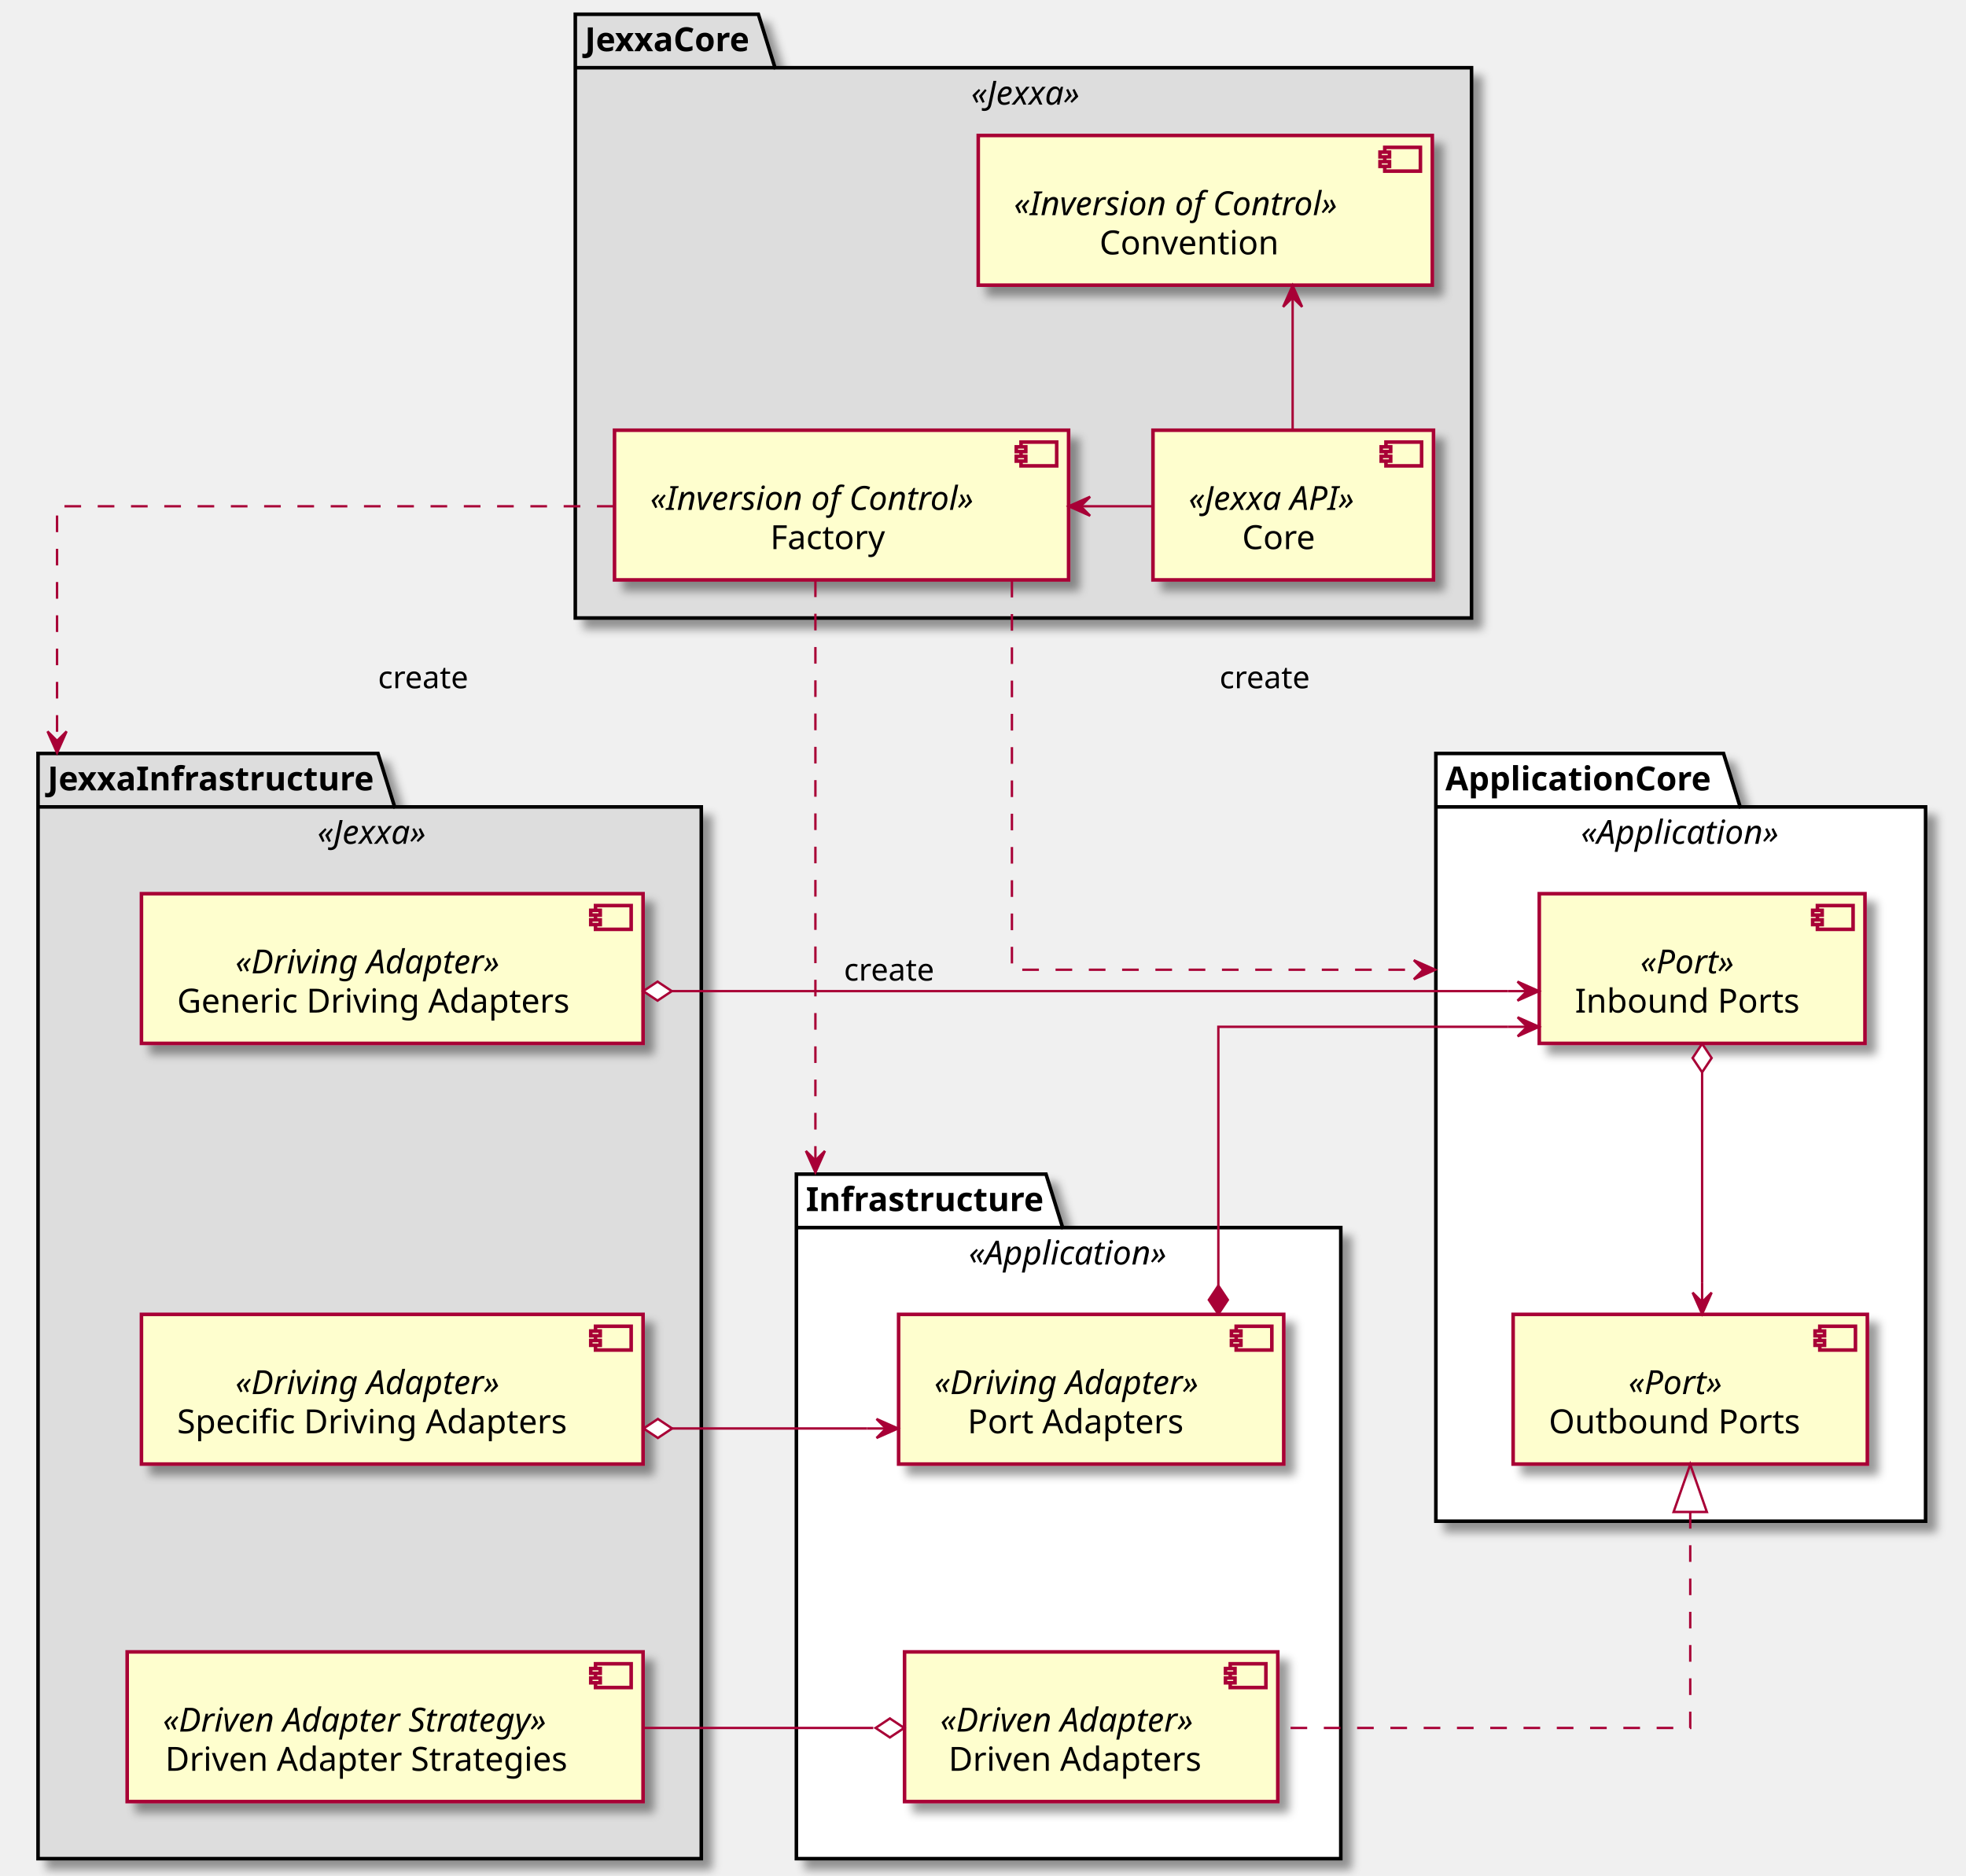
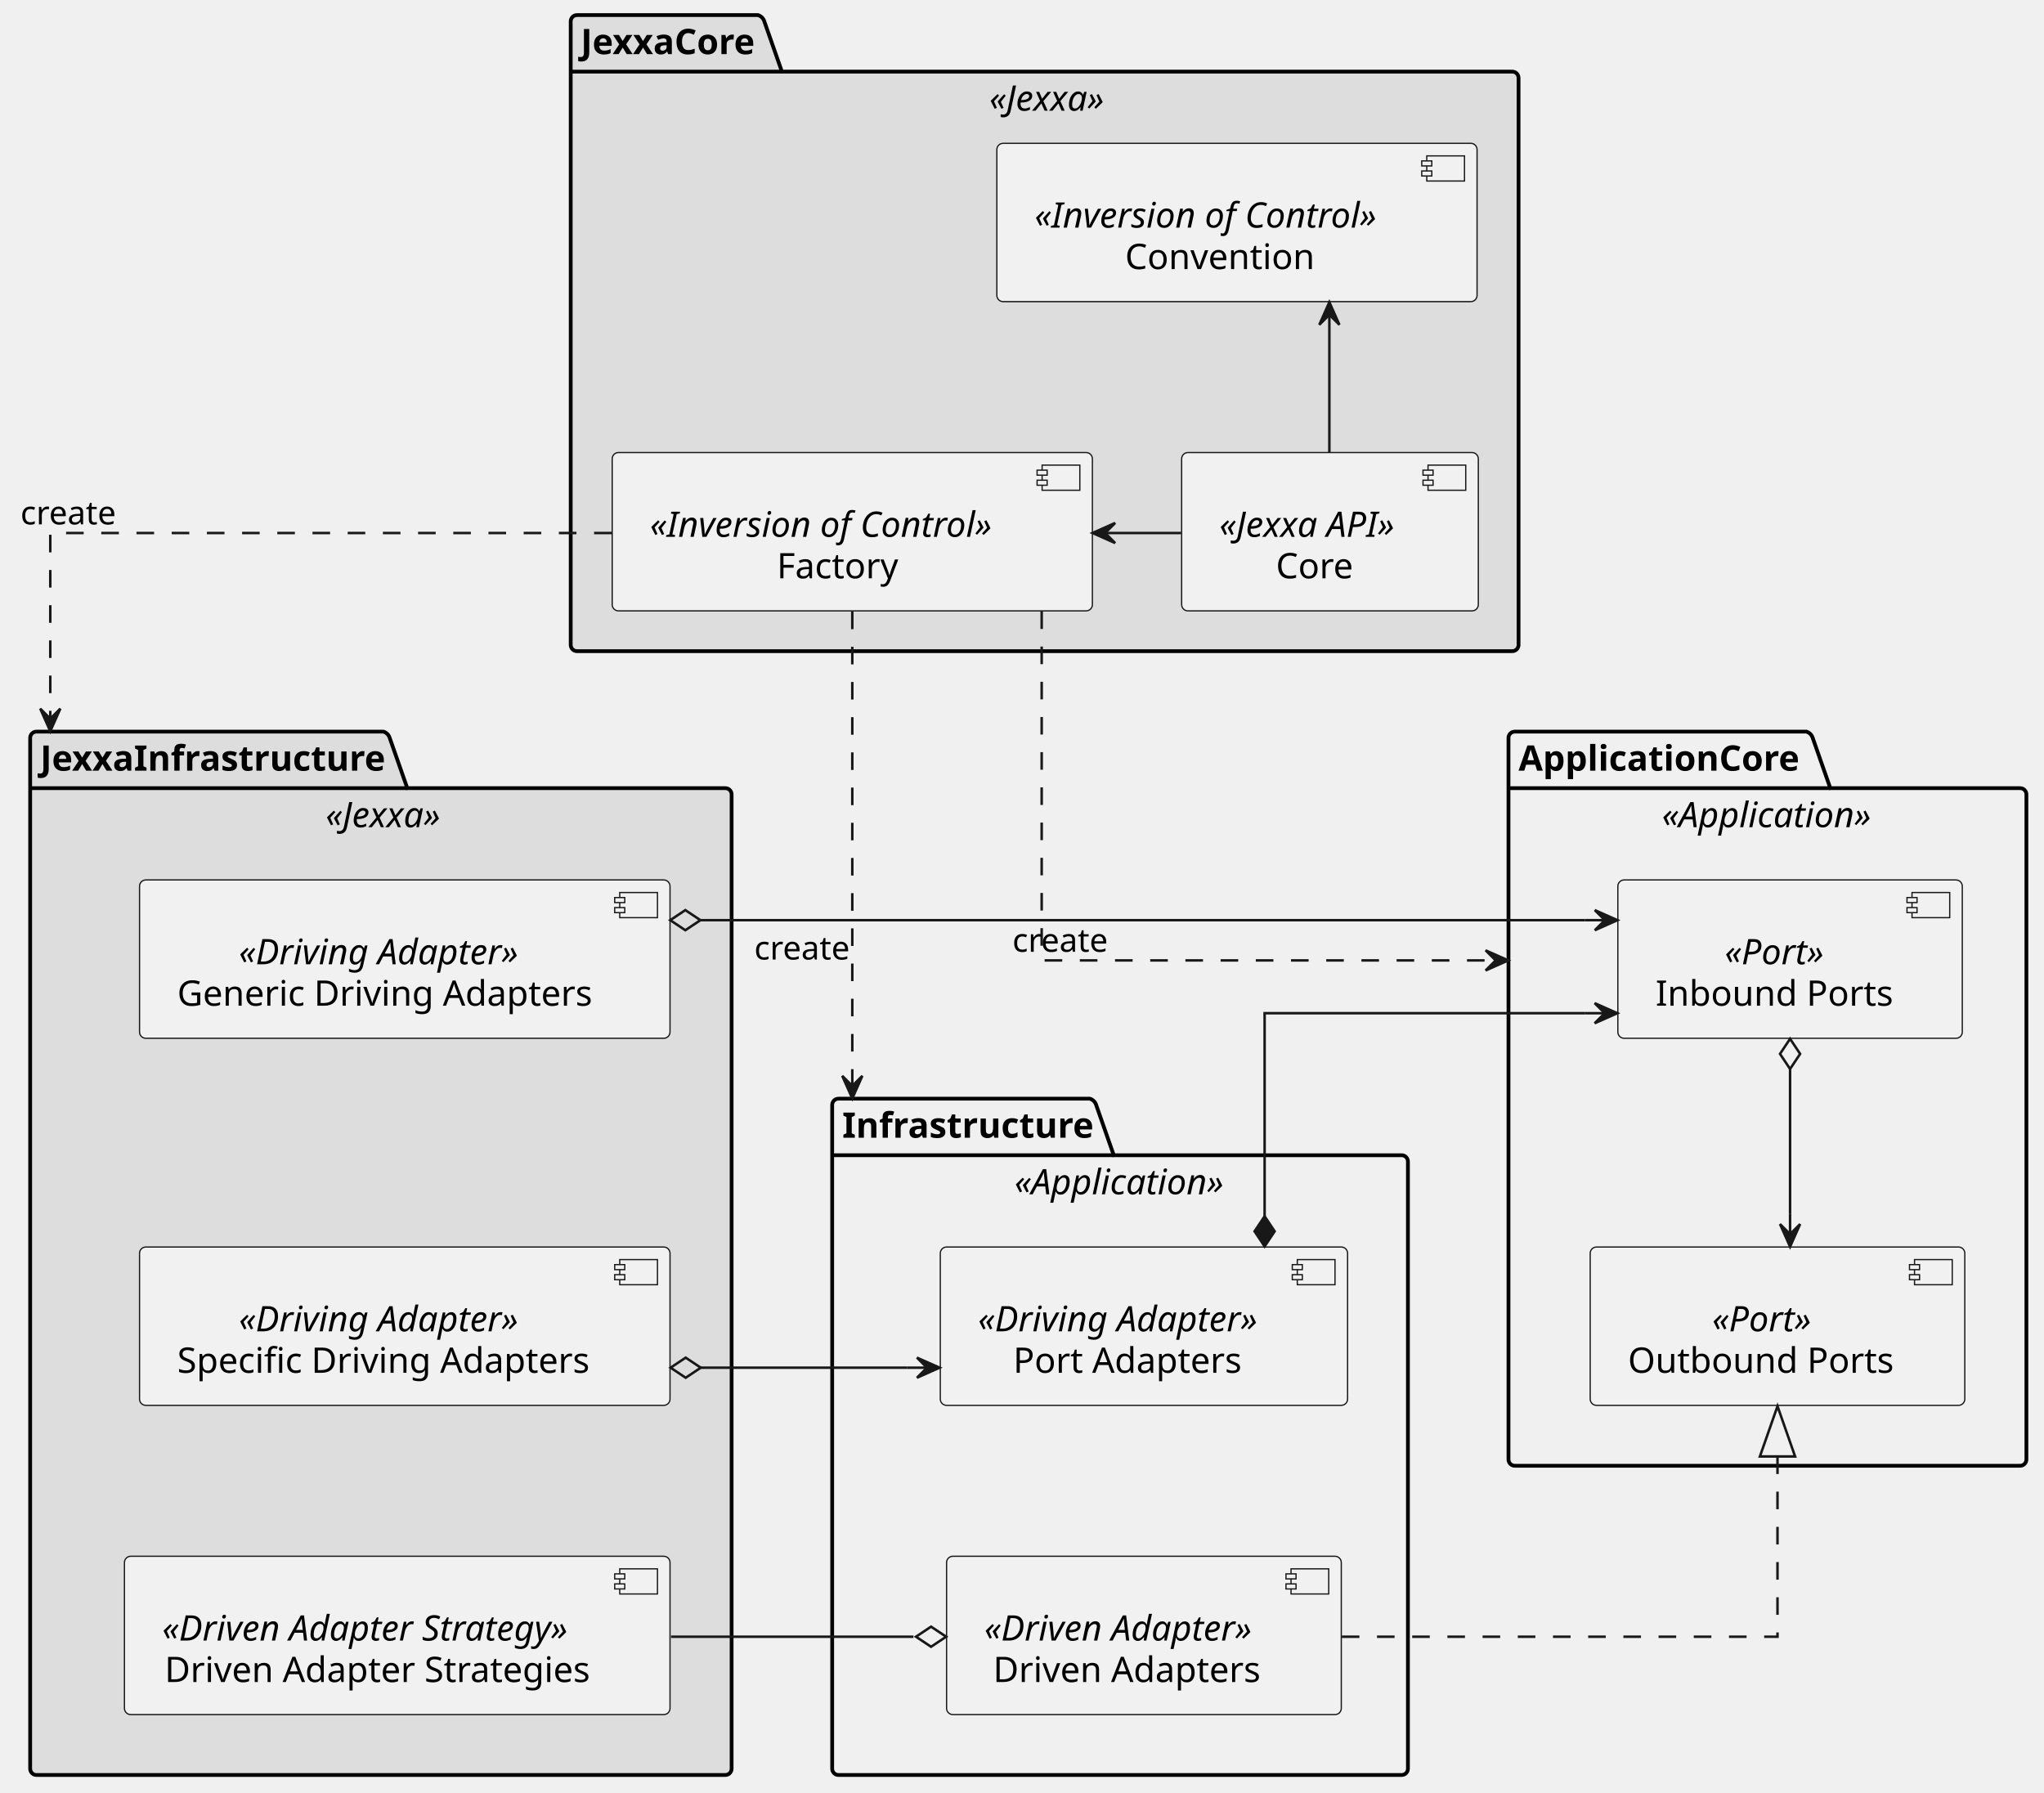
- <svg xmlns="http://www.w3.org/2000/svg" contentScriptType="application/ecmascript" contentStyleType="text/css" height="789px" preserveAspectRatio="none" style="width:827px;height:789px;" version="1.1" viewBox="0 0 827 789" width="827px" zoomAndPan="magnify">
-   <defs>
-     <filter height="300%" id="f133hsm55sepuy" width="300%" x="-1" y="-1">
-       <feGaussianBlur result="blurOut" stdDeviation="2.0" />
-       <feColorMatrix in="blurOut" result="blurOut2" type="matrix" values="0 0 0 0 0 0 0 0 0 0 0 0 0 0 0 0 0 0 .4 0" />
-       <feOffset dx="4.0" dy="4.0" in="blurOut2" result="blurOut3" />
-       <feBlend in="SourceGraphic" in2="blurOut3" mode="normal" />
-     </filter>
-   </defs>
+ <svg xmlns="http://www.w3.org/2000/svg" contentStyleType="text/css" height="713px" preserveAspectRatio="none" style="width:813px;height:713px;background:#FFFFFF;" version="1.1" viewBox="0 0 813 713" width="813px" zoomAndPan="magnify">
+   <defs />
  <g>
-     <polygon fill="#DDDDDD" filter="url(#f133hsm55sepuy)" points="242,6,319,6,326,28.488,619,28.488,619,260,242,260,242,6" style="stroke:#000000;stroke-width:1.5;" />
-     <line style="stroke:#000000;stroke-width:1.5;" x1="242" x2="326" y1="28.488" y2="28.488" />
-     <text fill="#000000" font-family="sans-serif" font-size="14" font-weight="bold" lengthAdjust="spacing" textLength="71" x="246" y="21.535">JexxaCore</text>
-     <text fill="#000000" font-family="sans-serif" font-size="14" font-style="italic" lengthAdjust="spacing" textLength="52" x="408.5" y="44.023">«Jexxa»</text>
-     <polygon fill="#DDDDDD" filter="url(#f133hsm55sepuy)" points="16,317,159,317,166,339.488,295,339.488,295,782,16,782,16,317" style="stroke:#000000;stroke-width:1.5;" />
-     <line style="stroke:#000000;stroke-width:1.5;" x1="16" x2="166" y1="339.488" y2="339.488" />
-     <text fill="#000000" font-family="sans-serif" font-size="14" font-weight="bold" lengthAdjust="spacing" textLength="137" x="20" y="332.535">JexxaInfrastructure</text>
-     <text fill="#000000" font-family="sans-serif" font-size="14" font-style="italic" lengthAdjust="spacing" textLength="52" x="133.5" y="355.023">«Jexxa»</text>
-     <polygon fill="#FFFFFF" filter="url(#f133hsm55sepuy)" points="604,317,725,317,732,339.488,810,339.488,810,640,604,640,604,317" style="stroke:#000000;stroke-width:1.5;" />
-     <line style="stroke:#000000;stroke-width:1.5;" x1="604" x2="732" y1="339.488" y2="339.488" />
-     <text fill="#000000" font-family="sans-serif" font-size="14" font-weight="bold" lengthAdjust="spacing" textLength="115" x="608" y="332.535">ApplicationCore</text>
-     <text fill="#000000" font-family="sans-serif" font-size="14" font-style="italic" lengthAdjust="spacing" textLength="92" x="665" y="355.023">«Application»</text>
-     <polygon fill="#FFFFFF" filter="url(#f133hsm55sepuy)" points="335,494,440,494,447,516.488,564,516.488,564,782,335,782,335,494" style="stroke:#000000;stroke-width:1.5;" />
-     <line style="stroke:#000000;stroke-width:1.5;" x1="335" x2="447" y1="516.488" y2="516.488" />
-     <text fill="#000000" font-family="sans-serif" font-size="14" font-weight="bold" lengthAdjust="spacing" textLength="99" x="339" y="509.535">Infrastructure</text>
-     <text fill="#000000" font-family="sans-serif" font-size="14" font-style="italic" lengthAdjust="spacing" textLength="92" x="407.5" y="532.023">«Application»</text>
-     <rect fill="#FEFECE" filter="url(#f133hsm55sepuy)" height="62.977" style="stroke:#A80036;stroke-width:1.5;" width="191" x="411.5" y="57" />
-     <rect fill="#FEFECE" height="10" style="stroke:#A80036;stroke-width:1.5;" width="15" x="582.5" y="62" />
-     <rect fill="#FEFECE" height="2" style="stroke:#A80036;stroke-width:1.5;" width="4" x="580.5" y="64" />
-     <rect fill="#FEFECE" height="2" style="stroke:#A80036;stroke-width:1.5;" width="4" x="580.5" y="68" />
-     <text fill="#000000" font-family="sans-serif" font-size="14" font-style="italic" lengthAdjust="spacing" textLength="151" x="426.5" y="90.535">«Inversion of Control»</text>
-     <text fill="#000000" font-family="sans-serif" font-size="14" lengthAdjust="spacing" textLength="79" x="462.5" y="107.023">Convention</text>
-     <rect fill="#FEFECE" filter="url(#f133hsm55sepuy)" height="62.977" style="stroke:#A80036;stroke-width:1.5;" width="118" x="485" y="181" />
-     <rect fill="#FEFECE" height="10" style="stroke:#A80036;stroke-width:1.5;" width="15" x="583" y="186" />
-     <rect fill="#FEFECE" height="2" style="stroke:#A80036;stroke-width:1.5;" width="4" x="581" y="188" />
-     <rect fill="#FEFECE" height="2" style="stroke:#A80036;stroke-width:1.5;" width="4" x="581" y="192" />
-     <text fill="#000000" font-family="sans-serif" font-size="14" font-style="italic" lengthAdjust="spacing" textLength="78" x="500" y="214.535">«Jexxa API»</text>
-     <text fill="#000000" font-family="sans-serif" font-size="14" lengthAdjust="spacing" textLength="33" x="522.5" y="231.023">Core</text>
-     <rect fill="#FEFECE" filter="url(#f133hsm55sepuy)" height="62.977" style="stroke:#A80036;stroke-width:1.5;" width="191" x="258.5" y="181" />
-     <rect fill="#FEFECE" height="10" style="stroke:#A80036;stroke-width:1.5;" width="15" x="429.5" y="186" />
-     <rect fill="#FEFECE" height="2" style="stroke:#A80036;stroke-width:1.5;" width="4" x="427.5" y="188" />
-     <rect fill="#FEFECE" height="2" style="stroke:#A80036;stroke-width:1.5;" width="4" x="427.5" y="192" />
-     <text fill="#000000" font-family="sans-serif" font-size="14" font-style="italic" lengthAdjust="spacing" textLength="151" x="273.5" y="214.535">«Inversion of Control»</text>
-     <text fill="#000000" font-family="sans-serif" font-size="14" lengthAdjust="spacing" textLength="50" x="324" y="231.023">Factory</text>
-     <rect fill="#FEFECE" filter="url(#f133hsm55sepuy)" height="62.977" style="stroke:#A80036;stroke-width:1.5;" width="211" x="59.5" y="376" />
-     <rect fill="#FEFECE" height="10" style="stroke:#A80036;stroke-width:1.5;" width="15" x="250.5" y="381" />
-     <rect fill="#FEFECE" height="2" style="stroke:#A80036;stroke-width:1.5;" width="4" x="248.5" y="383" />
-     <rect fill="#FEFECE" height="2" style="stroke:#A80036;stroke-width:1.5;" width="4" x="248.5" y="387" />
-     <text fill="#000000" font-family="sans-serif" font-size="14" font-style="italic" lengthAdjust="spacing" textLength="122" x="99" y="409.535">«Driving Adapter»</text>
-     <text fill="#000000" font-family="sans-serif" font-size="14" lengthAdjust="spacing" textLength="171" x="74.5" y="426.023">Generic Driving Adapters</text>
-     <rect fill="#FEFECE" filter="url(#f133hsm55sepuy)" height="62.977" style="stroke:#A80036;stroke-width:1.5;" width="211" x="59.5" y="553" />
-     <rect fill="#FEFECE" height="10" style="stroke:#A80036;stroke-width:1.5;" width="15" x="250.5" y="558" />
-     <rect fill="#FEFECE" height="2" style="stroke:#A80036;stroke-width:1.5;" width="4" x="248.5" y="560" />
-     <rect fill="#FEFECE" height="2" style="stroke:#A80036;stroke-width:1.5;" width="4" x="248.5" y="564" />
-     <text fill="#000000" font-family="sans-serif" font-size="14" font-style="italic" lengthAdjust="spacing" textLength="122" x="99" y="586.535">«Driving Adapter»</text>
-     <text fill="#000000" font-family="sans-serif" font-size="14" lengthAdjust="spacing" textLength="171" x="74.5" y="603.023">Specific Driving Adapters</text>
-     <rect fill="#FEFECE" filter="url(#f133hsm55sepuy)" height="62.977" style="stroke:#A80036;stroke-width:1.5;" width="217" x="53.5" y="695" />
-     <rect fill="#FEFECE" height="10" style="stroke:#A80036;stroke-width:1.5;" width="15" x="250.5" y="700" />
-     <rect fill="#FEFECE" height="2" style="stroke:#A80036;stroke-width:1.5;" width="4" x="248.5" y="702" />
-     <rect fill="#FEFECE" height="2" style="stroke:#A80036;stroke-width:1.5;" width="4" x="248.5" y="706" />
-     <text fill="#000000" font-family="sans-serif" font-size="14" font-style="italic" lengthAdjust="spacing" textLength="177" x="68.5" y="728.535">«Driven Adapter Strategy»</text>
-     <text fill="#000000" font-family="sans-serif" font-size="14" lengthAdjust="spacing" textLength="175" x="69.5" y="745.023">Driven Adapter Strategies</text>
-     <rect fill="#FEFECE" filter="url(#f133hsm55sepuy)" height="62.977" style="stroke:#A80036;stroke-width:1.5;" width="137" x="647.5" y="376" />
-     <rect fill="#FEFECE" height="10" style="stroke:#A80036;stroke-width:1.5;" width="15" x="764.5" y="381" />
-     <rect fill="#FEFECE" height="2" style="stroke:#A80036;stroke-width:1.5;" width="4" x="762.5" y="383" />
-     <rect fill="#FEFECE" height="2" style="stroke:#A80036;stroke-width:1.5;" width="4" x="762.5" y="387" />
-     <text fill="#000000" font-family="sans-serif" font-size="14" font-style="italic" lengthAdjust="spacing" textLength="42" x="690" y="409.535">«Port»</text>
-     <text fill="#000000" font-family="sans-serif" font-size="14" lengthAdjust="spacing" textLength="97" x="662.5" y="426.023">Inbound Ports</text>
-     <rect fill="#FEFECE" filter="url(#f133hsm55sepuy)" height="62.977" style="stroke:#A80036;stroke-width:1.5;" width="149" x="636.5" y="553" />
-     <rect fill="#FEFECE" height="10" style="stroke:#A80036;stroke-width:1.5;" width="15" x="765.5" y="558" />
-     <rect fill="#FEFECE" height="2" style="stroke:#A80036;stroke-width:1.5;" width="4" x="763.5" y="560" />
-     <rect fill="#FEFECE" height="2" style="stroke:#A80036;stroke-width:1.5;" width="4" x="763.5" y="564" />
-     <text fill="#000000" font-family="sans-serif" font-size="14" font-style="italic" lengthAdjust="spacing" textLength="42" x="685" y="586.535">«Port»</text>
-     <text fill="#000000" font-family="sans-serif" font-size="14" lengthAdjust="spacing" textLength="109" x="651.5" y="603.023">Outbound Ports</text>
-     <rect fill="#FEFECE" filter="url(#f133hsm55sepuy)" height="62.977" style="stroke:#A80036;stroke-width:1.5;" width="162" x="378" y="553" />
-     <rect fill="#FEFECE" height="10" style="stroke:#A80036;stroke-width:1.5;" width="15" x="520" y="558" />
-     <rect fill="#FEFECE" height="2" style="stroke:#A80036;stroke-width:1.5;" width="4" x="518" y="560" />
-     <rect fill="#FEFECE" height="2" style="stroke:#A80036;stroke-width:1.5;" width="4" x="518" y="564" />
-     <text fill="#000000" font-family="sans-serif" font-size="14" font-style="italic" lengthAdjust="spacing" textLength="122" x="393" y="586.535">«Driving Adapter»</text>
-     <text fill="#000000" font-family="sans-serif" font-size="14" lengthAdjust="spacing" textLength="94" x="407" y="603.023">Port Adapters</text>
-     <rect fill="#FEFECE" filter="url(#f133hsm55sepuy)" height="62.977" style="stroke:#A80036;stroke-width:1.5;" width="157" x="380.5" y="695" />
-     <rect fill="#FEFECE" height="10" style="stroke:#A80036;stroke-width:1.5;" width="15" x="517.5" y="700" />
-     <rect fill="#FEFECE" height="2" style="stroke:#A80036;stroke-width:1.5;" width="4" x="515.5" y="702" />
-     <rect fill="#FEFECE" height="2" style="stroke:#A80036;stroke-width:1.5;" width="4" x="515.5" y="706" />
-     <text fill="#000000" font-family="sans-serif" font-size="14" font-style="italic" lengthAdjust="spacing" textLength="117" x="395.5" y="728.535">«Driven Adapter»</text>
-     <text fill="#000000" font-family="sans-serif" font-size="14" lengthAdjust="spacing" textLength="110" x="399" y="745.023">Driven Adapters</text>
-     <path d="M282.73,601 C282.73,601 364.71,601 364.71,601 " fill="none" id="Specific Driving Adapters-Port Adapters" style="stroke:#A80036;stroke-width:1.0;" />
-     <polygon fill="#A80036" points="377.71,601,368.71,597,372.71,601,368.71,605,377.71,601" style="stroke:#A80036;stroke-width:1.0;" />
-     <line style="stroke:#A80036;stroke-width:1.0;" x1="372.71" x2="364.71" y1="601" y2="601" />
-     <polygon fill="#FFFFFF" points="270.73,601,276.73,605,282.73,601,276.73,597,270.73,601" style="stroke:#A80036;stroke-width:1.0;" />
-     <path d="M282.59,417 C282.59,417 634.33,417 634.33,417 " fill="none" id="Generic Driving Adapters-Inbound Ports" style="stroke:#A80036;stroke-width:1.0;" />
-     <polygon fill="#A80036" points="647.33,417,638.33,413,642.33,417,638.33,421,647.33,417" style="stroke:#A80036;stroke-width:1.0;" />
-     <line style="stroke:#A80036;stroke-width:1.0;" x1="642.33" x2="634.33" y1="417" y2="417" />
-     <polygon fill="#FFFFFF" points="270.59,417,276.59,421,282.59,417,276.59,413,270.59,417" style="stroke:#A80036;stroke-width:1.0;" />
-     <path d="M512.5,540.9 C512.5,540.9 512.5,432 512.5,432 C512.5,432 634.39,432 634.39,432 " fill="none" id="Port Adapters-Inbound Ports" style="stroke:#A80036;stroke-width:1.0;" />
-     <polygon fill="#A80036" points="647.39,432,638.39,428,642.39,432,638.39,436,647.39,432" style="stroke:#A80036;stroke-width:1.0;" />
-     <line style="stroke:#A80036;stroke-width:1.0;" x1="642.39" x2="634.39" y1="432" y2="432" />
-     <polygon fill="#A80036" points="512.5,552.9,516.5,546.9,512.5,540.9,508.5,546.9,512.5,552.9" style="stroke:#A80036;stroke-width:1.0;" />
-     <path d="M716,451.14 C716,451.14 716,539.83 716,539.83 " fill="none" id="Inbound Ports-Outbound Ports" style="stroke:#A80036;stroke-width:1.0;" />
-     <polygon fill="#A80036" points="716,552.83,720,543.83,716,547.83,712,543.83,716,552.83" style="stroke:#A80036;stroke-width:1.0;" />
-     <line style="stroke:#A80036;stroke-width:1.0;" x1="716" x2="716" y1="547.83" y2="539.83" />
-     <polygon fill="#FFFFFF" points="716,439.14,712,445.14,716,451.14,720,445.14,716,439.14" style="stroke:#A80036;stroke-width:1.0;" />
-     <path d="M711,636.13 C711,636.13 711,727 711,727 C711,727 611.64,727 537.7,727 " fill="none" id="Outbound Ports-backto-Driven Adapters" style="stroke:#A80036;stroke-width:1.0;stroke-dasharray:7.0,7.0;" />
-     <polygon fill="none" points="704,636.13,711,616.13,718,636.13,704,636.13" style="stroke:#A80036;stroke-width:1.0;" />
-     <path d="M270.91,727 C270.91,727 367.33,727 367.33,727 " fill="none" id="Driven Adapter Strategies-to-Driven Adapters" style="stroke:#A80036;stroke-width:1.0;" />
-     <polygon fill="#FFFFFF" points="380.33,727,374.33,723,368.33,727,374.33,731,380.33,727" style="stroke:#A80036;stroke-width:1.0;" />
-     <path d="M343,244.22 C343,288.145 343,370.303 343,442.884 C343,451.956 343,460.879 343,469.56 C343,473.899 343,478.179 343,482.386 C343,484.489 343,486.574 343,488.64 C343,489.673 343,490.701 343,491.724 C343,492.235 343,492.745 343,493.254 " fill="none" id="Factory-to-Infrastructure" style="stroke:#A80036;stroke-width:1.0;stroke-dasharray:7.0,7.0;" />
-     <polygon fill="#A80036" points="343,493.254,347,484.254,343,488.254,339,484.254,343,493.254" style="stroke:#A80036;stroke-width:1.0;" />
-     <text fill="#000000" font-family="sans-serif" font-size="13" lengthAdjust="spacing" textLength="38" x="355" y="412.568">create</text>
-     <path d="M425.67,244.35 C425.67,299.74 425.67,408 425.67,408 C425.67,408 470.808,408 516.65,408 C539.571,408 562.669,408 580.388,408 C589.248,408 596.764,408 602.24,408 C602.583,408 602.917,408 603.243,408 C603.406,408 603.567,408 603.726,408 " fill="none" id="Factory-to-ApplicationCore" style="stroke:#A80036;stroke-width:1.0;stroke-dasharray:7.0,7.0;" />
-     <polygon fill="#A80036" points="603.726,408,594.726,404,598.726,408,594.726,412,603.726,408" style="stroke:#A80036;stroke-width:1.0;" />
-     <text fill="#000000" font-family="sans-serif" font-size="13" lengthAdjust="spacing" textLength="38" x="513" y="289.568">create</text>
-     <path d="M258.11,213 C160.67,213 24,213 24,213 C24,213 24,258.632 24,305.691 C24,308.632 24,311.579 24,314.521 C24,315.256 24,315.991 24,316.726 " fill="none" id="Factory-to-JexxaInfrastructure" style="stroke:#A80036;stroke-width:1.0;stroke-dasharray:7.0,7.0;" />
-     <polygon fill="#A80036" points="24,316.726,28,307.726,24,311.726,20,307.726,24,316.726" style="stroke:#A80036;stroke-width:1.0;" />
-     <text fill="#000000" font-family="sans-serif" font-size="13" lengthAdjust="spacing" textLength="38" x="159" y="289.568">create</text>
-     <path d="M454.56,213 C454.56,213 484.79,213 484.79,213 " fill="none" id="Factory-backto-Core" style="stroke:#A80036;stroke-width:1.0;" />
-     <polygon fill="#A80036" points="449.56,213,458.56,217,454.56,213,458.56,209,449.56,213" style="stroke:#A80036;stroke-width:1.0;" />
-     <path d="M543.75,125.11 C543.75,125.11 543.75,180.95 543.75,180.95 " fill="none" id="Convention-backto-Core" style="stroke:#A80036;stroke-width:1.0;" />
-     <polygon fill="#A80036" points="543.75,120.11,539.75,129.11,543.75,125.11,547.75,129.11,543.75,120.11" style="stroke:#A80036;stroke-width:1.0;" />
+     <g id="cluster_JexxaCore">
+       <path d="M229.5,6 L301.5,6 A3.75,3.75 0 0 1 304,8.5 L311,28.488 L601.5,28.488 A2.5,2.5 0 0 1 604,30.988 L604,256.5 A2.5,2.5 0 0 1 601.5,259 L229.5,259 A2.5,2.5 0 0 1 227,256.5 L227,8.5 A2.5,2.5 0 0 1 229.5,6 " fill="#DDDDDD" style="stroke:#000000;stroke-width:1.5;" />
+       <line style="stroke:#000000;stroke-width:1.5;" x1="227" x2="311" y1="28.488" y2="28.488" />
+       <text fill="#000000" font-family="sans-serif" font-size="14" font-weight="bold" lengthAdjust="spacing" textLength="71" x="231" y="21.535">JexxaCore</text>
+       <text fill="#000000" font-family="sans-serif" font-size="14" font-style="italic" lengthAdjust="spacing" textLength="52" x="393.5" y="44.023">«Jexxa»</text>
+     </g>
+     <g id="cluster_JexxaInfrastructure">
+       <path d="M14.5,291 L152.5,291 A3.75,3.75 0 0 1 155,293.5 L162,313.488 L288.5,313.488 A2.5,2.5 0 0 1 291,315.988 L291,703.5 A2.5,2.5 0 0 1 288.5,706 L14.5,706 A2.5,2.5 0 0 1 12,703.5 L12,293.5 A2.5,2.5 0 0 1 14.5,291 " fill="#DDDDDD" style="stroke:#000000;stroke-width:1.5;" />
+       <line style="stroke:#000000;stroke-width:1.5;" x1="12" x2="162" y1="313.488" y2="313.488" />
+       <text fill="#000000" font-family="sans-serif" font-size="14" font-weight="bold" lengthAdjust="spacing" textLength="137" x="16" y="306.535">JexxaInfrastructure</text>
+       <text fill="#000000" font-family="sans-serif" font-size="14" font-style="italic" lengthAdjust="spacing" textLength="52" x="129.5" y="329.023">«Jexxa»</text>
+     </g>
+     <g id="cluster_ApplicationCore">
+       <path d="M602.5,291 L718.5,291 A3.75,3.75 0 0 1 721,293.5 L728,313.488 L803.5,313.488 A2.5,2.5 0 0 1 806,315.988 L806,580.5 A2.5,2.5 0 0 1 803.5,583 L602.5,583 A2.5,2.5 0 0 1 600,580.5 L600,293.5 A2.5,2.5 0 0 1 602.5,291 " style="stroke:#000000;stroke-width:1.5;fill:none;" />
+       <line style="stroke:#000000;stroke-width:1.5;fill:none;" x1="600" x2="728" y1="313.488" y2="313.488" />
+       <text fill="#000000" font-family="sans-serif" font-size="14" font-weight="bold" lengthAdjust="spacing" textLength="115" x="604" y="306.535">ApplicationCore</text>
+       <text fill="#000000" font-family="sans-serif" font-size="14" font-style="italic" lengthAdjust="spacing" textLength="92" x="661" y="329.023">«Application»</text>
+     </g>
+     <g id="cluster_Infrastructure">
+       <path d="M333.5,437 L433.5,437 A3.75,3.75 0 0 1 436,439.5 L443,459.488 L557.5,459.488 A2.5,2.5 0 0 1 560,461.988 L560,703.5 A2.5,2.5 0 0 1 557.5,706 L333.5,706 A2.5,2.5 0 0 1 331,703.5 L331,439.5 A2.5,2.5 0 0 1 333.5,437 " style="stroke:#000000;stroke-width:1.5;fill:none;" />
+       <line style="stroke:#000000;stroke-width:1.5;fill:none;" x1="331" x2="443" y1="459.488" y2="459.488" />
+       <text fill="#000000" font-family="sans-serif" font-size="14" font-weight="bold" lengthAdjust="spacing" textLength="99" x="335" y="452.535">Infrastructure</text>
+       <text fill="#000000" font-family="sans-serif" font-size="14" font-style="italic" lengthAdjust="spacing" textLength="92" x="403.5" y="475.023">«Application»</text>
+     </g>
+     <g id="elem_Convention">
+       <rect fill="#F1F1F1" height="62.977" rx="2.5" ry="2.5" style="stroke:#181818;stroke-width:0.5;" width="191" x="396.5" y="57" />
+       <rect fill="#F1F1F1" height="10" style="stroke:#181818;stroke-width:0.5;" width="15" x="567.5" y="62" />
+       <rect fill="#F1F1F1" height="2" style="stroke:#181818;stroke-width:0.5;" width="4" x="565.5" y="64" />
+       <rect fill="#F1F1F1" height="2" style="stroke:#181818;stroke-width:0.5;" width="4" x="565.5" y="68" />
+       <text fill="#000000" font-family="sans-serif" font-size="14" font-style="italic" lengthAdjust="spacing" textLength="151" x="411.5" y="90.535">«Inversion of Control»</text>
+       <text fill="#000000" font-family="sans-serif" font-size="14" lengthAdjust="spacing" textLength="79" x="447.5" y="107.023">Convention</text>
+     </g>
+     <g id="elem_Core">
+       <rect fill="#F1F1F1" height="62.977" rx="2.5" ry="2.5" style="stroke:#181818;stroke-width:0.5;" width="118" x="470" y="180" />
+       <rect fill="#F1F1F1" height="10" style="stroke:#181818;stroke-width:0.5;" width="15" x="568" y="185" />
+       <rect fill="#F1F1F1" height="2" style="stroke:#181818;stroke-width:0.5;" width="4" x="566" y="187" />
+       <rect fill="#F1F1F1" height="2" style="stroke:#181818;stroke-width:0.5;" width="4" x="566" y="191" />
+       <text fill="#000000" font-family="sans-serif" font-size="14" font-style="italic" lengthAdjust="spacing" textLength="78" x="485" y="213.535">«Jexxa API»</text>
+       <text fill="#000000" font-family="sans-serif" font-size="14" lengthAdjust="spacing" textLength="33" x="507.5" y="230.023">Core</text>
+     </g>
+     <g id="elem_Factory">
+       <rect fill="#F1F1F1" height="62.977" rx="2.5" ry="2.5" style="stroke:#181818;stroke-width:0.5;" width="191" x="243.5" y="180" />
+       <rect fill="#F1F1F1" height="10" style="stroke:#181818;stroke-width:0.5;" width="15" x="414.5" y="185" />
+       <rect fill="#F1F1F1" height="2" style="stroke:#181818;stroke-width:0.5;" width="4" x="412.5" y="187" />
+       <rect fill="#F1F1F1" height="2" style="stroke:#181818;stroke-width:0.5;" width="4" x="412.5" y="191" />
+       <text fill="#000000" font-family="sans-serif" font-size="14" font-style="italic" lengthAdjust="spacing" textLength="151" x="258.5" y="213.535">«Inversion of Control»</text>
+       <text fill="#000000" font-family="sans-serif" font-size="14" lengthAdjust="spacing" textLength="50" x="309" y="230.023">Factory</text>
+     </g>
+     <g id="elem_Generic Driving Adapters">
+       <rect fill="#F1F1F1" height="62.977" rx="2.5" ry="2.5" style="stroke:#181818;stroke-width:0.5;" width="211" x="55.5" y="350" />
+       <rect fill="#F1F1F1" height="10" style="stroke:#181818;stroke-width:0.5;" width="15" x="246.5" y="355" />
+       <rect fill="#F1F1F1" height="2" style="stroke:#181818;stroke-width:0.5;" width="4" x="244.5" y="357" />
+       <rect fill="#F1F1F1" height="2" style="stroke:#181818;stroke-width:0.5;" width="4" x="244.5" y="361" />
+       <text fill="#000000" font-family="sans-serif" font-size="14" font-style="italic" lengthAdjust="spacing" textLength="122" x="95" y="383.535">«Driving Adapter»</text>
+       <text fill="#000000" font-family="sans-serif" font-size="14" lengthAdjust="spacing" textLength="171" x="70.5" y="400.023">Generic Driving Adapters</text>
+     </g>
+     <g id="elem_Specific Driving Adapters">
+       <rect fill="#F1F1F1" height="62.977" rx="2.5" ry="2.5" style="stroke:#181818;stroke-width:0.5;" width="211" x="55.5" y="496" />
+       <rect fill="#F1F1F1" height="10" style="stroke:#181818;stroke-width:0.5;" width="15" x="246.5" y="501" />
+       <rect fill="#F1F1F1" height="2" style="stroke:#181818;stroke-width:0.5;" width="4" x="244.5" y="503" />
+       <rect fill="#F1F1F1" height="2" style="stroke:#181818;stroke-width:0.5;" width="4" x="244.5" y="507" />
+       <text fill="#000000" font-family="sans-serif" font-size="14" font-style="italic" lengthAdjust="spacing" textLength="122" x="95" y="529.535">«Driving Adapter»</text>
+       <text fill="#000000" font-family="sans-serif" font-size="14" lengthAdjust="spacing" textLength="171" x="70.5" y="546.023">Specific Driving Adapters</text>
+     </g>
+     <g id="elem_Driven Adapter Strategies">
+       <rect fill="#F1F1F1" height="62.977" rx="2.5" ry="2.5" style="stroke:#181818;stroke-width:0.5;" width="217" x="49.5" y="619" />
+       <rect fill="#F1F1F1" height="10" style="stroke:#181818;stroke-width:0.5;" width="15" x="246.5" y="624" />
+       <rect fill="#F1F1F1" height="2" style="stroke:#181818;stroke-width:0.5;" width="4" x="244.5" y="626" />
+       <rect fill="#F1F1F1" height="2" style="stroke:#181818;stroke-width:0.5;" width="4" x="244.5" y="630" />
+       <text fill="#000000" font-family="sans-serif" font-size="14" font-style="italic" lengthAdjust="spacing" textLength="177" x="64.5" y="652.535">«Driven Adapter Strategy»</text>
+       <text fill="#000000" font-family="sans-serif" font-size="14" lengthAdjust="spacing" textLength="175" x="65.5" y="669.023">Driven Adapter Strategies</text>
+     </g>
+     <g id="elem_Inbound Ports">
+       <rect fill="#F1F1F1" height="62.977" rx="2.5" ry="2.5" style="stroke:#181818;stroke-width:0.5;" width="137" x="643.5" y="350" />
+       <rect fill="#F1F1F1" height="10" style="stroke:#181818;stroke-width:0.5;" width="15" x="760.5" y="355" />
+       <rect fill="#F1F1F1" height="2" style="stroke:#181818;stroke-width:0.5;" width="4" x="758.5" y="357" />
+       <rect fill="#F1F1F1" height="2" style="stroke:#181818;stroke-width:0.5;" width="4" x="758.5" y="361" />
+       <text fill="#000000" font-family="sans-serif" font-size="14" font-style="italic" lengthAdjust="spacing" textLength="42" x="686" y="383.535">«Port»</text>
+       <text fill="#000000" font-family="sans-serif" font-size="14" lengthAdjust="spacing" textLength="97" x="658.5" y="400.023">Inbound Ports</text>
+     </g>
+     <g id="elem_Outbound Ports">
+       <rect fill="#F1F1F1" height="62.977" rx="2.5" ry="2.5" style="stroke:#181818;stroke-width:0.5;" width="149" x="632.5" y="496" />
+       <rect fill="#F1F1F1" height="10" style="stroke:#181818;stroke-width:0.5;" width="15" x="761.5" y="501" />
+       <rect fill="#F1F1F1" height="2" style="stroke:#181818;stroke-width:0.5;" width="4" x="759.5" y="503" />
+       <rect fill="#F1F1F1" height="2" style="stroke:#181818;stroke-width:0.5;" width="4" x="759.5" y="507" />
+       <text fill="#000000" font-family="sans-serif" font-size="14" font-style="italic" lengthAdjust="spacing" textLength="42" x="681" y="529.535">«Port»</text>
+       <text fill="#000000" font-family="sans-serif" font-size="14" lengthAdjust="spacing" textLength="109" x="647.5" y="546.023">Outbound Ports</text>
+     </g>
+     <g id="elem_Port Adapters">
+       <rect fill="#F1F1F1" height="62.977" rx="2.5" ry="2.5" style="stroke:#181818;stroke-width:0.5;" width="162" x="374" y="496" />
+       <rect fill="#F1F1F1" height="10" style="stroke:#181818;stroke-width:0.5;" width="15" x="516" y="501" />
+       <rect fill="#F1F1F1" height="2" style="stroke:#181818;stroke-width:0.5;" width="4" x="514" y="503" />
+       <rect fill="#F1F1F1" height="2" style="stroke:#181818;stroke-width:0.5;" width="4" x="514" y="507" />
+       <text fill="#000000" font-family="sans-serif" font-size="14" font-style="italic" lengthAdjust="spacing" textLength="122" x="389" y="529.535">«Driving Adapter»</text>
+       <text fill="#000000" font-family="sans-serif" font-size="14" lengthAdjust="spacing" textLength="94" x="403" y="546.023">Port Adapters</text>
+     </g>
+     <g id="elem_Driven Adapters">
+       <rect fill="#F1F1F1" height="62.977" rx="2.5" ry="2.5" style="stroke:#181818;stroke-width:0.5;" width="157" x="376.5" y="619" />
+       <rect fill="#F1F1F1" height="10" style="stroke:#181818;stroke-width:0.5;" width="15" x="513.5" y="624" />
+       <rect fill="#F1F1F1" height="2" style="stroke:#181818;stroke-width:0.5;" width="4" x="511.5" y="626" />
+       <rect fill="#F1F1F1" height="2" style="stroke:#181818;stroke-width:0.5;" width="4" x="511.5" y="630" />
+       <text fill="#000000" font-family="sans-serif" font-size="14" font-style="italic" lengthAdjust="spacing" textLength="117" x="391.5" y="652.535">«Driven Adapter»</text>
+       <text fill="#000000" font-family="sans-serif" font-size="14" lengthAdjust="spacing" textLength="110" x="395" y="669.023">Driven Adapters</text>
+     </g>
+     <g id="link_Specific Driving Adapters_Port Adapters">
+       <path d="M278.73,544 C278.73,544 360.71,544 360.71,544 " fill="none" id="Specific Driving Adapters-Port Adapters" style="stroke:#181818;stroke-width:1.0;" />
+       <polygon fill="#181818" points="373.71,544,364.71,540,368.71,544,364.71,548,373.71,544" style="stroke:#181818;stroke-width:1.0;" />
+       <line style="stroke:#181818;stroke-width:1.0;" x1="368.71" x2="360.71" y1="544" y2="544" />
+       <polygon fill="none" points="266.73,544,272.73,548,278.73,544,272.73,540,266.73,544" style="stroke:#181818;stroke-width:1.0;" />
+     </g>
+     <g id="link_Generic Driving Adapters_Inbound Ports">
+       <path d="M278.59,366 C278.59,366 630.33,366 630.33,366 " fill="none" id="Generic Driving Adapters-Inbound Ports" style="stroke:#181818;stroke-width:1.0;" />
+       <polygon fill="#181818" points="643.33,366,634.33,362,638.33,366,634.33,370,643.33,366" style="stroke:#181818;stroke-width:1.0;" />
+       <line style="stroke:#181818;stroke-width:1.0;" x1="638.33" x2="630.33" y1="366" y2="366" />
+       <polygon fill="none" points="266.59,366,272.59,370,278.59,366,272.59,362,266.59,366" style="stroke:#181818;stroke-width:1.0;" />
+     </g>
+     <g id="link_Port Adapters_Inbound Ports">
+       <path d="M503,483.76 C503,483.76 503,403 503,403 C503,403 630.28,403 630.28,403 " fill="none" id="Port Adapters-Inbound Ports" style="stroke:#181818;stroke-width:1.0;" />
+       <polygon fill="#181818" points="643.28,403,634.28,399,638.28,403,634.28,407,643.28,403" style="stroke:#181818;stroke-width:1.0;" />
+       <line style="stroke:#181818;stroke-width:1.0;" x1="638.28" x2="630.28" y1="403" y2="403" />
+       <polygon fill="#181818" points="503,495.76,507,489.76,503,483.76,499,489.76,503,495.76" style="stroke:#181818;stroke-width:1.0;" />
+     </g>
+     <g id="link_Inbound Ports_Outbound Ports">
+       <path d="M712,425.18 C712,425.18 712,482.88 712,482.88 " fill="none" id="Inbound Ports-Outbound Ports" style="stroke:#181818;stroke-width:1.0;" />
+       <polygon fill="#181818" points="712,495.88,716,486.88,712,490.88,708,486.88,712,495.88" style="stroke:#181818;stroke-width:1.0;" />
+       <line style="stroke:#181818;stroke-width:1.0;" x1="712" x2="712" y1="490.88" y2="482.88" />
+       <polygon fill="none" points="712,413.18,708,419.18,712,425.18,716,419.18,712,413.18" style="stroke:#181818;stroke-width:1.0;" />
+     </g>
+     <g id="link_Outbound Ports_Driven Adapters">
+       <path d="M707,579.3 C707,579.3 707,651 707,651 C707,651 607.64,651 533.7,651 " fill="none" id="Outbound Ports-backto-Driven Adapters" style="stroke:#181818;stroke-width:1.0;stroke-dasharray:7.0,7.0;" />
+       <polygon fill="none" points="700,579.3,707,559.3,714,579.3,700,579.3" style="stroke:#181818;stroke-width:1.0;" />
+     </g>
+     <g id="link_Driven Adapter Strategies_Driven Adapters">
+       <path d="M266.91,651 C266.91,651 363.33,651 363.33,651 " fill="none" id="Driven Adapter Strategies-to-Driven Adapters" style="stroke:#181818;stroke-width:1.0;" />
+       <polygon fill="none" points="376.33,651,370.33,647,364.33,651,370.33,655,376.33,651" style="stroke:#181818;stroke-width:1.0;" />
+     </g>
+     <g id="link_Factory_Infrastructure">
+       <path d="M339,243.25 C339,282.065 339,349.967 339,409.673 C339,417.136 339,424.471 339,431.605 C339,433.388 339,435.159 339,436.917 " fill="none" id="Factory-to-Infrastructure" style="stroke:#181818;stroke-width:1.0;stroke-dasharray:7.0,7.0;" />
+       <polygon fill="#181818" points="339,436.917,343,427.917,339,431.917,335,427.917,339,436.917" style="stroke:#181818;stroke-width:1.0;" />
+       <text fill="#000000" font-family="sans-serif" font-size="13" lengthAdjust="spacing" textLength="38" x="300" y="381.648">create</text>
+     </g>
+     <g id="link_Factory_ApplicationCore">
+       <path d="M414.33,243.17 C414.33,292.48 414.33,382 414.33,382 C414.33,382 461.248,382 508.897,382 C532.722,382 556.731,382 575.149,382 C584.358,382 592.169,382 597.862,382 C598.573,382 599.252,382 599.896,382 " fill="none" id="Factory-to-ApplicationCore" style="stroke:#181818;stroke-width:1.0;stroke-dasharray:7.0,7.0;" />
+       <polygon fill="#181818" points="599.896,382,590.896,378,594.896,382,590.896,386,599.896,382" style="stroke:#181818;stroke-width:1.0;" />
+       <text fill="#000000" font-family="sans-serif" font-size="13" lengthAdjust="spacing" textLength="38" x="402.68" y="378.568">create</text>
+     </g>
+     <g id="link_Factory_JexxaInfrastructure">
+       <path d="M243.29,212 C149.33,212 20,212 20,212 C20,212 20,221.942 20,237.01 C20,244.544 20,253.36 20,262.855 C20,267.603 20,272.52 20,277.532 C20,280.038 20,282.568 20,285.112 C20,286.384 20,287.66 20,288.938 C20,289.577 20,290.216 20,290.856 " fill="none" id="Factory-to-JexxaInfrastructure" style="stroke:#181818;stroke-width:1.0;stroke-dasharray:7.0,7.0;" />
+       <polygon fill="#181818" points="20,290.856,24,281.856,20,285.856,16,281.856,20,290.856" style="stroke:#181818;stroke-width:1.0;" />
+       <text fill="#000000" font-family="sans-serif" font-size="13" lengthAdjust="spacing" textLength="38" x="8.14" y="208.568">create</text>
+     </g>
+     <g id="link_Factory_Core">
+       <path d="M439.56,212 C439.56,212 469.79,212 469.79,212 " fill="none" id="Factory-backto-Core" style="stroke:#181818;stroke-width:1.0;" />
+       <polygon fill="#181818" points="434.56,212,443.56,216,439.56,212,443.56,208,434.56,212" style="stroke:#181818;stroke-width:1.0;" />
+     </g>
+     <g id="link_Convention_Core">
+       <path d="M528.75,125.18 C528.75,125.18 528.75,179.93 528.75,179.93 " fill="none" id="Convention-backto-Core" style="stroke:#181818;stroke-width:1.0;" />
+       <polygon fill="#181818" points="528.75,120.18,524.75,129.18,528.75,125.18,532.75,129.18,528.75,120.18" style="stroke:#181818;stroke-width:1.0;" />
+     </g>
  </g>
</svg>
